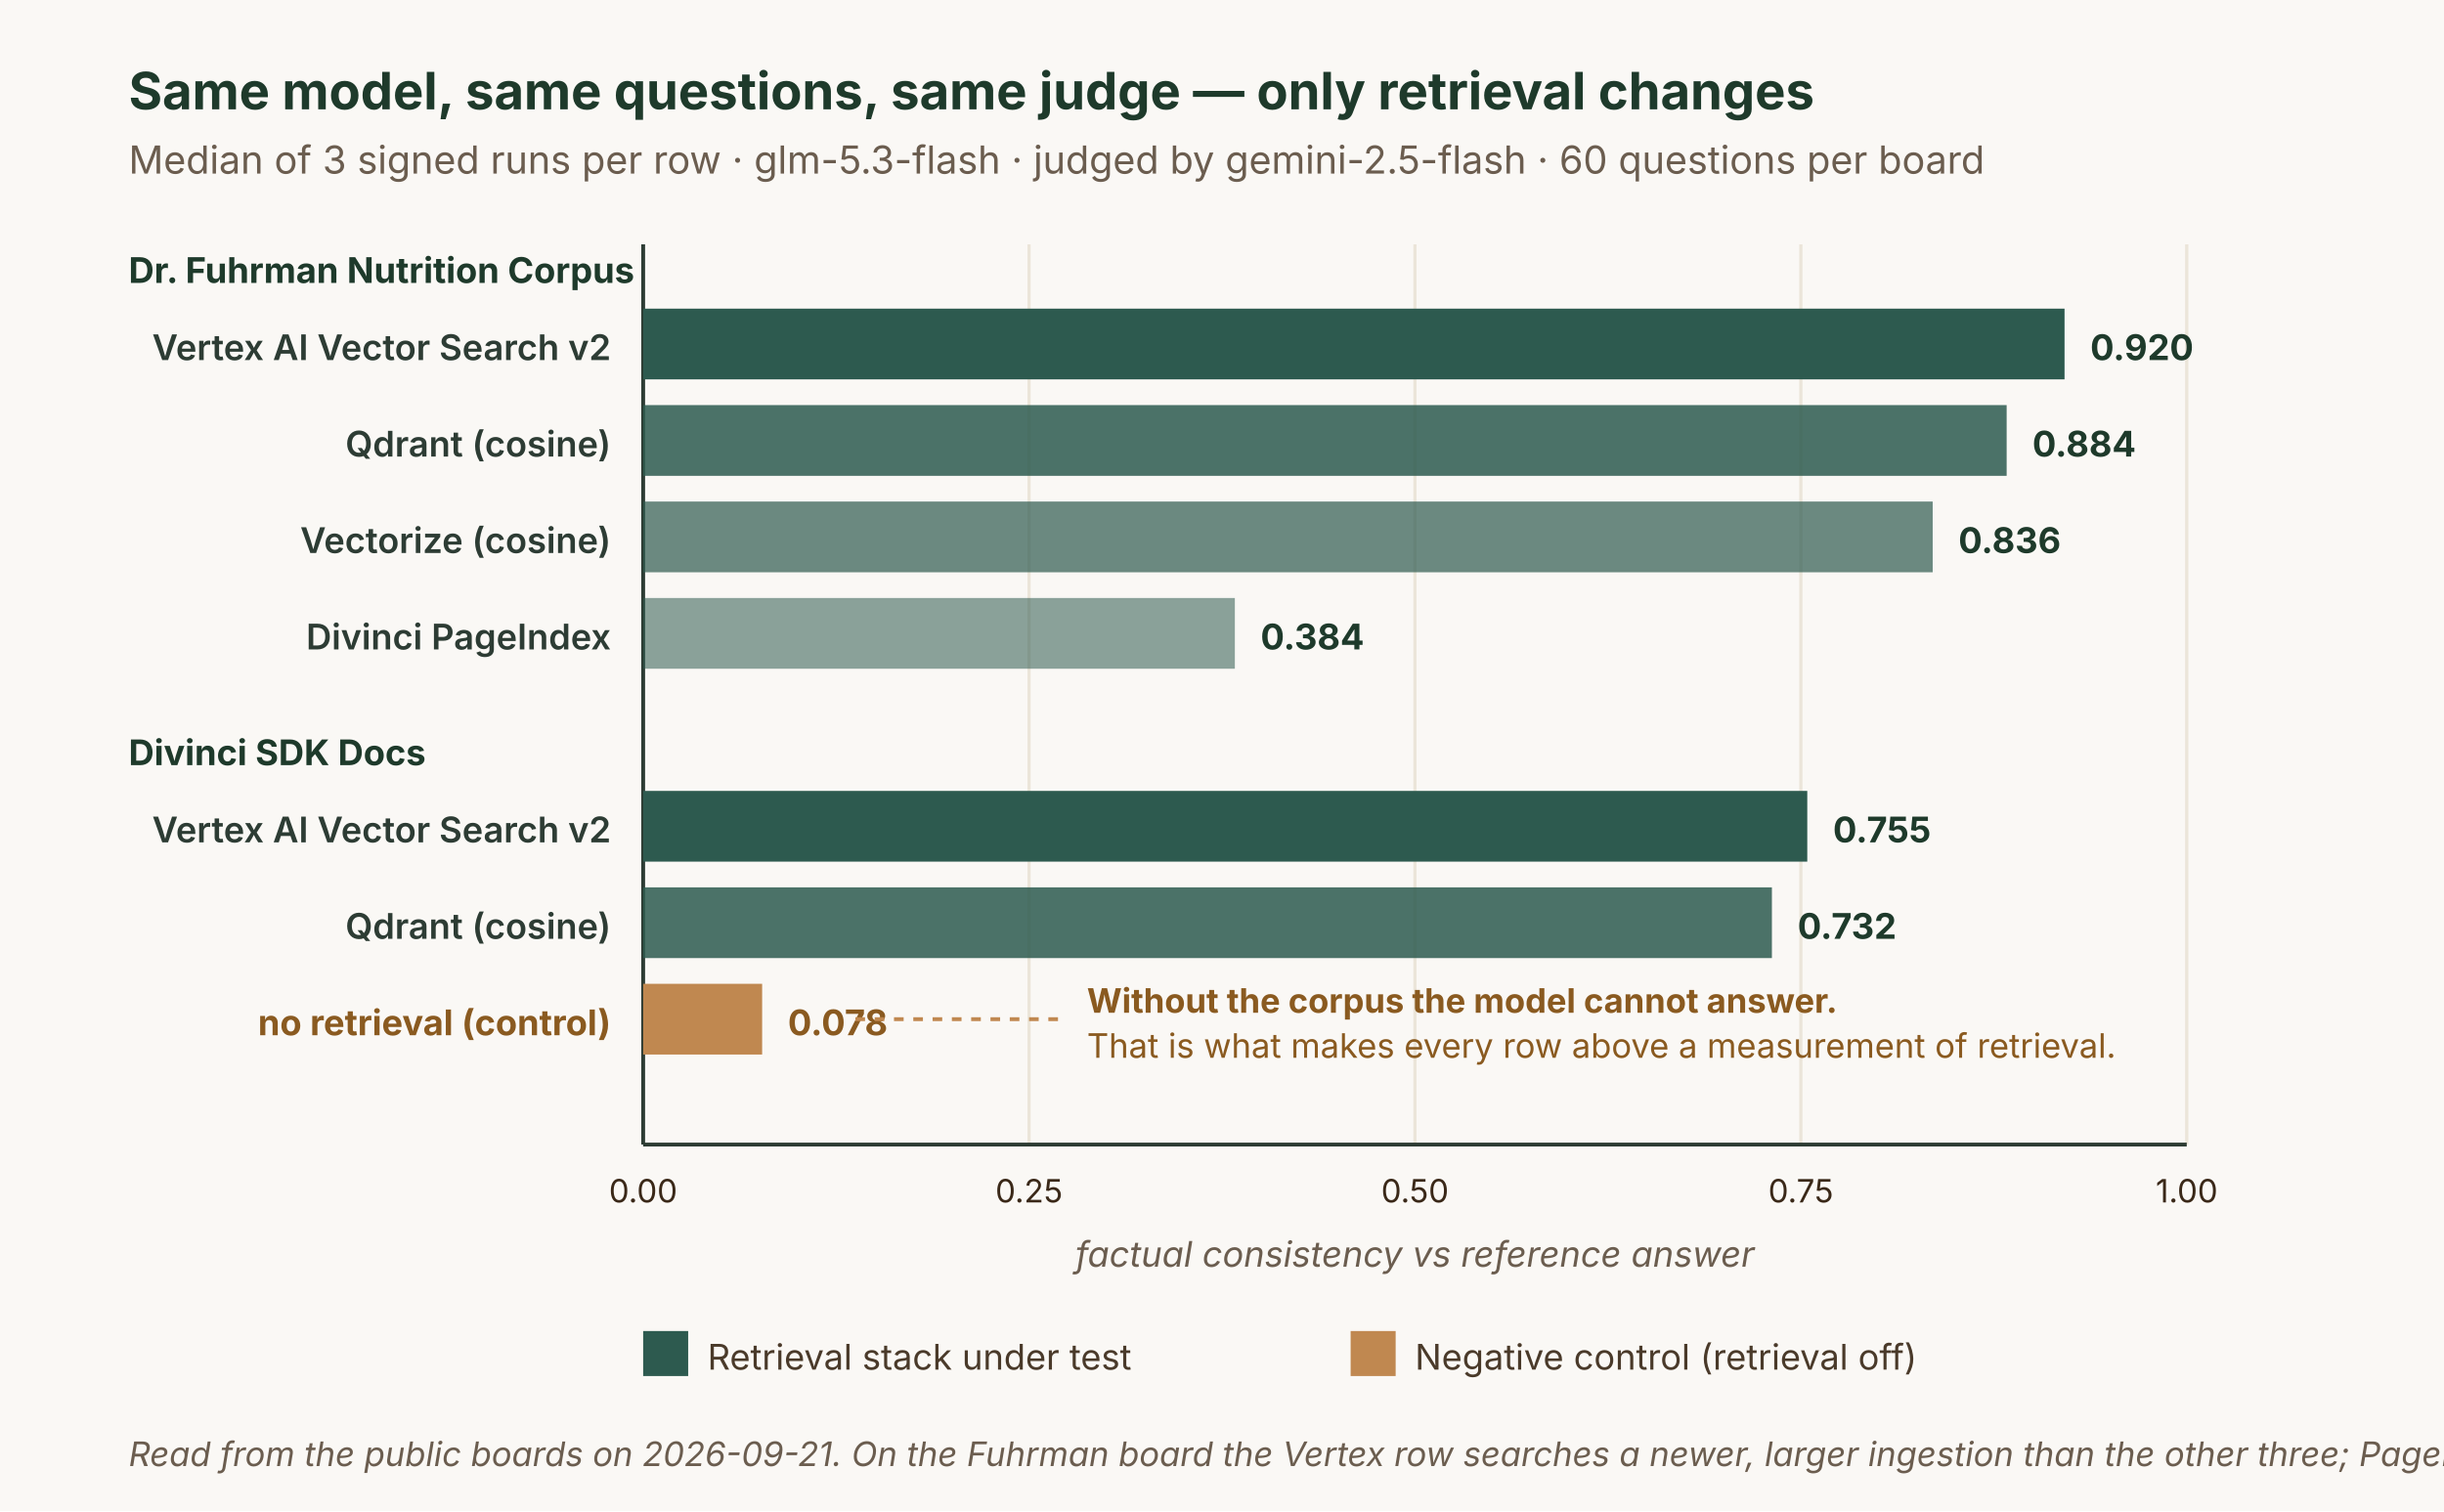
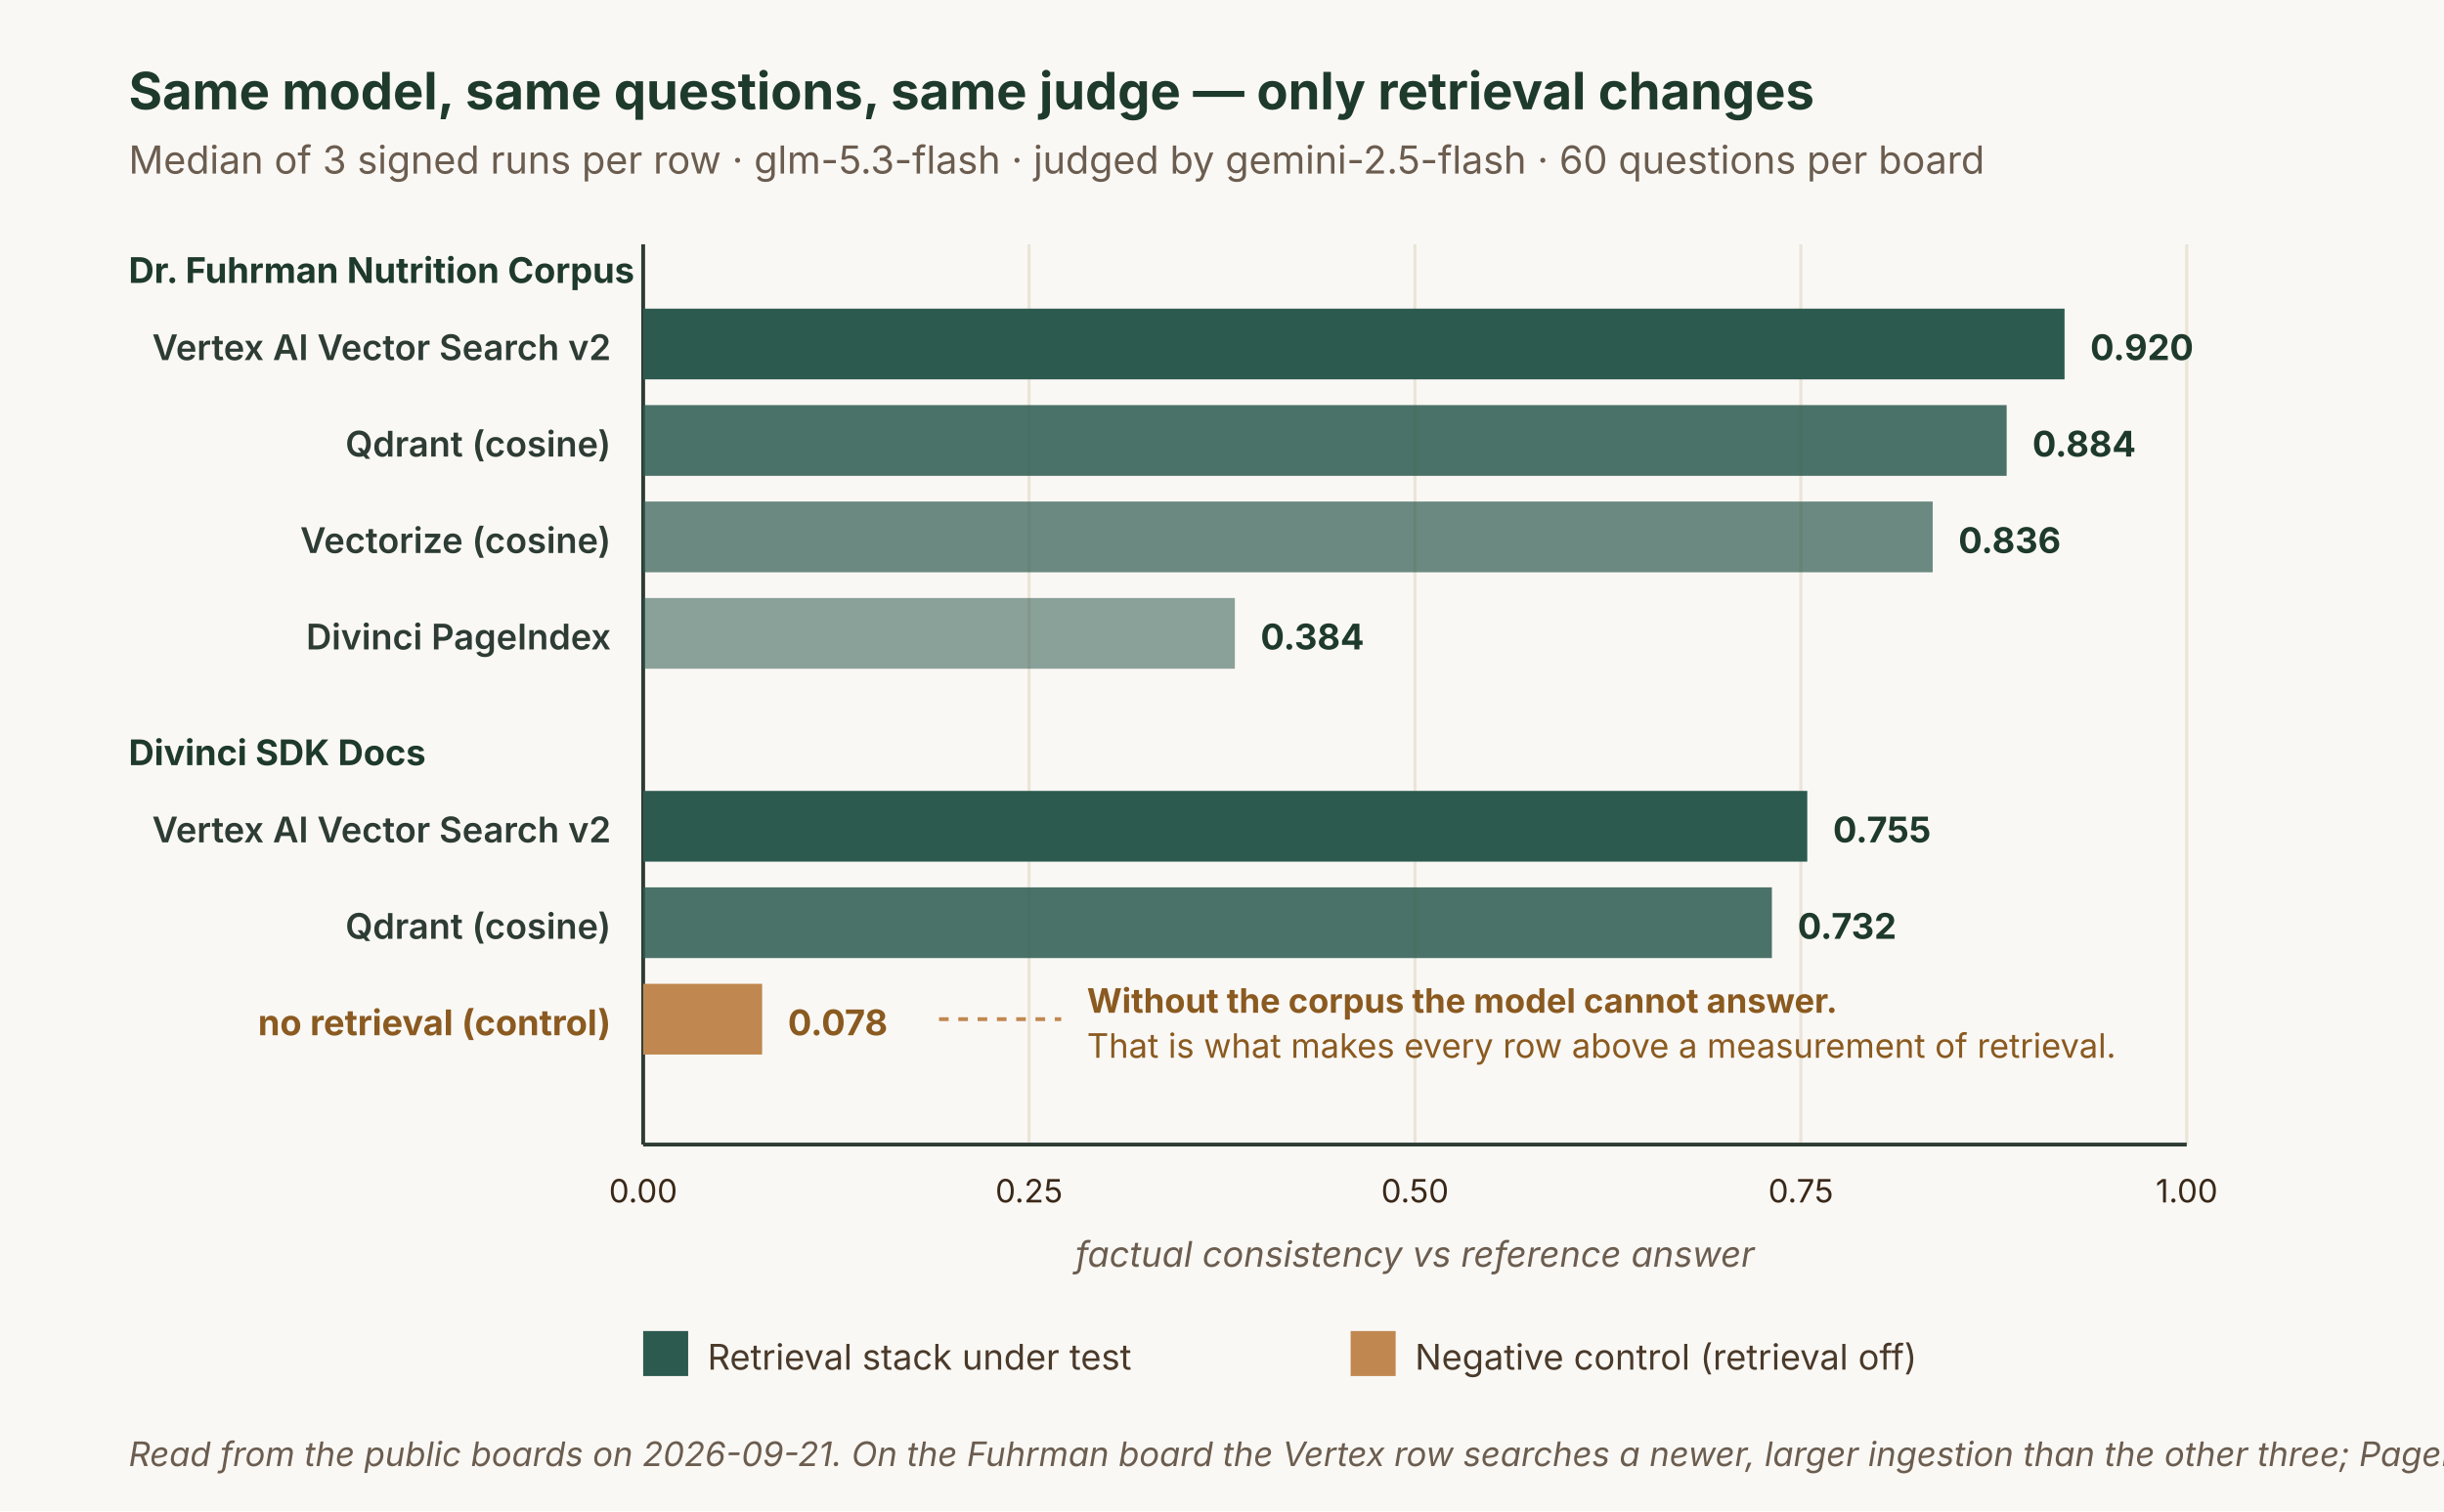
<svg xmlns="http://www.w3.org/2000/svg" viewBox="0 0 760 470" font-family="'DM Sans', -apple-system, sans-serif" role="img" aria-label="Horizontal bar chart of seven retrieval rows across two TrustBench boards, all with the answering model held fixed. Dr. Fuhrman Nutrition Corpus: Vertex AI Vector Search v2 0.920, Qdrant 0.884, Vectorize 0.836, Divinci PageIndex 0.384. Divinci SDK Docs: Vertex AI Vector Search v2 0.755, Qdrant 0.732, and a no-retrieval control at 0.078 shown in amber. The control is annotated as the row that makes the others interpretable.">
  <rect width="760" height="470" fill="#faf8f5" />
  <text x="40" y="34" font-size="16" font-weight="700" fill="#1e3a2b">Same model, same questions, same judge — only retrieval changes</text>
  <text x="40" y="54" font-size="12" fill="#6b5d4f">Median of 3 signed runs per row · glm-5.3-flash · judged by gemini-2.5-flash · 60 questions per board</text>
  <g stroke="#d4c8b0" stroke-width="1" font-size="10" fill="#3a2818">
    <line x1="200" y1="76" x2="200" y2="356" stroke="#2d3c34" stroke-width="1.2" />
    <line x1="320" y1="76" x2="320" y2="356" opacity="0.4" />
    <line x1="440" y1="76" x2="440" y2="356" opacity="0.4" />
    <line x1="560" y1="76" x2="560" y2="356" opacity="0.4" />
    <line x1="680" y1="76" x2="680" y2="356" opacity="0.4" />
    <line x1="200" y1="356" x2="680" y2="356" stroke="#2d3c34" stroke-width="1.2" />
    <text stroke="none" x="200" y="374" text-anchor="middle">0.00</text>
    <text stroke="none" x="320" y="374" text-anchor="middle">0.25</text>
    <text stroke="none" x="440" y="374" text-anchor="middle">0.50</text>
    <text stroke="none" x="560" y="374" text-anchor="middle">0.75</text>
    <text stroke="none" x="680" y="374" text-anchor="middle">1.00</text>
    <text stroke="none" x="440" y="394" text-anchor="middle" font-size="11" fill="#6b5d4f" font-style="italic">factual consistency vs reference answer</text>
  </g>
  <g font-size="11">
    <text x="40" y="88" font-size="11" font-weight="700" fill="#1e3a2b">Dr. Fuhrman Nutrition Corpus</text>
    <text x="190" y="112" text-anchor="end" fill="#2d3c34" font-weight="600">Vertex AI Vector Search v2</text>
    <rect x="200" y="96" width="442" height="22" fill="#2d5a4f" />
    <text x="650" y="112" fill="#1e3a2b" font-weight="700">0.920</text>
    <text x="190" y="142" text-anchor="end" fill="#2d3c34" font-weight="600">Qdrant (cosine)</text>
    <rect x="200" y="126" width="424" height="22" fill="#2d5a4f" opacity="0.85" />
    <text x="632" y="142" fill="#1e3a2b" font-weight="700">0.884</text>
    <text x="190" y="172" text-anchor="end" fill="#2d3c34" font-weight="600">Vectorize (cosine)</text>
    <rect x="200" y="156" width="401" height="22" fill="#2d5a4f" opacity="0.7" />
    <text x="609" y="172" fill="#1e3a2b" font-weight="700">0.836</text>
    <text x="190" y="202" text-anchor="end" fill="#2d3c34" font-weight="600">Divinci PageIndex</text>
    <rect x="200" y="186" width="184" height="22" fill="#2d5a4f" opacity="0.55" />
    <text x="392" y="202" fill="#1e3a2b" font-weight="700">0.384</text>
    <text x="40" y="238" font-size="11" font-weight="700" fill="#1e3a2b">Divinci SDK Docs</text>
    <text x="190" y="262" text-anchor="end" fill="#2d3c34" font-weight="600">Vertex AI Vector Search v2</text>
    <rect x="200" y="246" width="362" height="22" fill="#2d5a4f" />
    <text x="570" y="262" fill="#1e3a2b" font-weight="700">0.755</text>
    <text x="190" y="292" text-anchor="end" fill="#2d3c34" font-weight="600">Qdrant (cosine)</text>
    <rect x="200" y="276" width="351" height="22" fill="#2d5a4f" opacity="0.85" />
    <text x="559" y="292" fill="#1e3a2b" font-weight="700">0.732</text>
    <text x="190" y="322" text-anchor="end" fill="#8a5a20" font-weight="700">no retrieval (control)</text>
    <rect x="200" y="306" width="37" height="22" fill="#c08850" />
    <text x="245" y="322" fill="#8a5a20" font-weight="700">0.078</text>
  </g>
  <g>
-     <line x1="266" y1="317" x2="330" y2="317" stroke="#c08850" stroke-width="1.2" stroke-dasharray="3 3" />
+     <line x1="292" y1="317" x2="330" y2="317" stroke="#c08850" stroke-width="1.2" stroke-dasharray="3 3" />
    <text x="338" y="315" font-size="10.5" fill="#8a5a20" font-weight="700">Without the corpus the model cannot answer.</text>
    <text x="338" y="329" font-size="10.5" fill="#8a5a20">That is what makes every row above a measurement of retrieval.</text>
  </g>
  <g font-size="11" fill="#4a3a2a">
    <rect x="200" y="414" width="14" height="14" fill="#2d5a4f" />
    <text x="220" y="426">Retrieval stack under test</text>
    <rect x="420" y="414" width="14" height="14" fill="#c08850" />
    <text x="440" y="426">Negative control (retrieval off)</text>
  </g>
  <text x="40" y="456" font-size="10.5" fill="#6b5d4f" font-style="italic">Read from the public boards on 2026-09-21. On the Fuhrman board the Vertex row searches a newer, larger ingestion than the other three; PageIndex varies by about ±6 points between passes.</text>
</svg>
